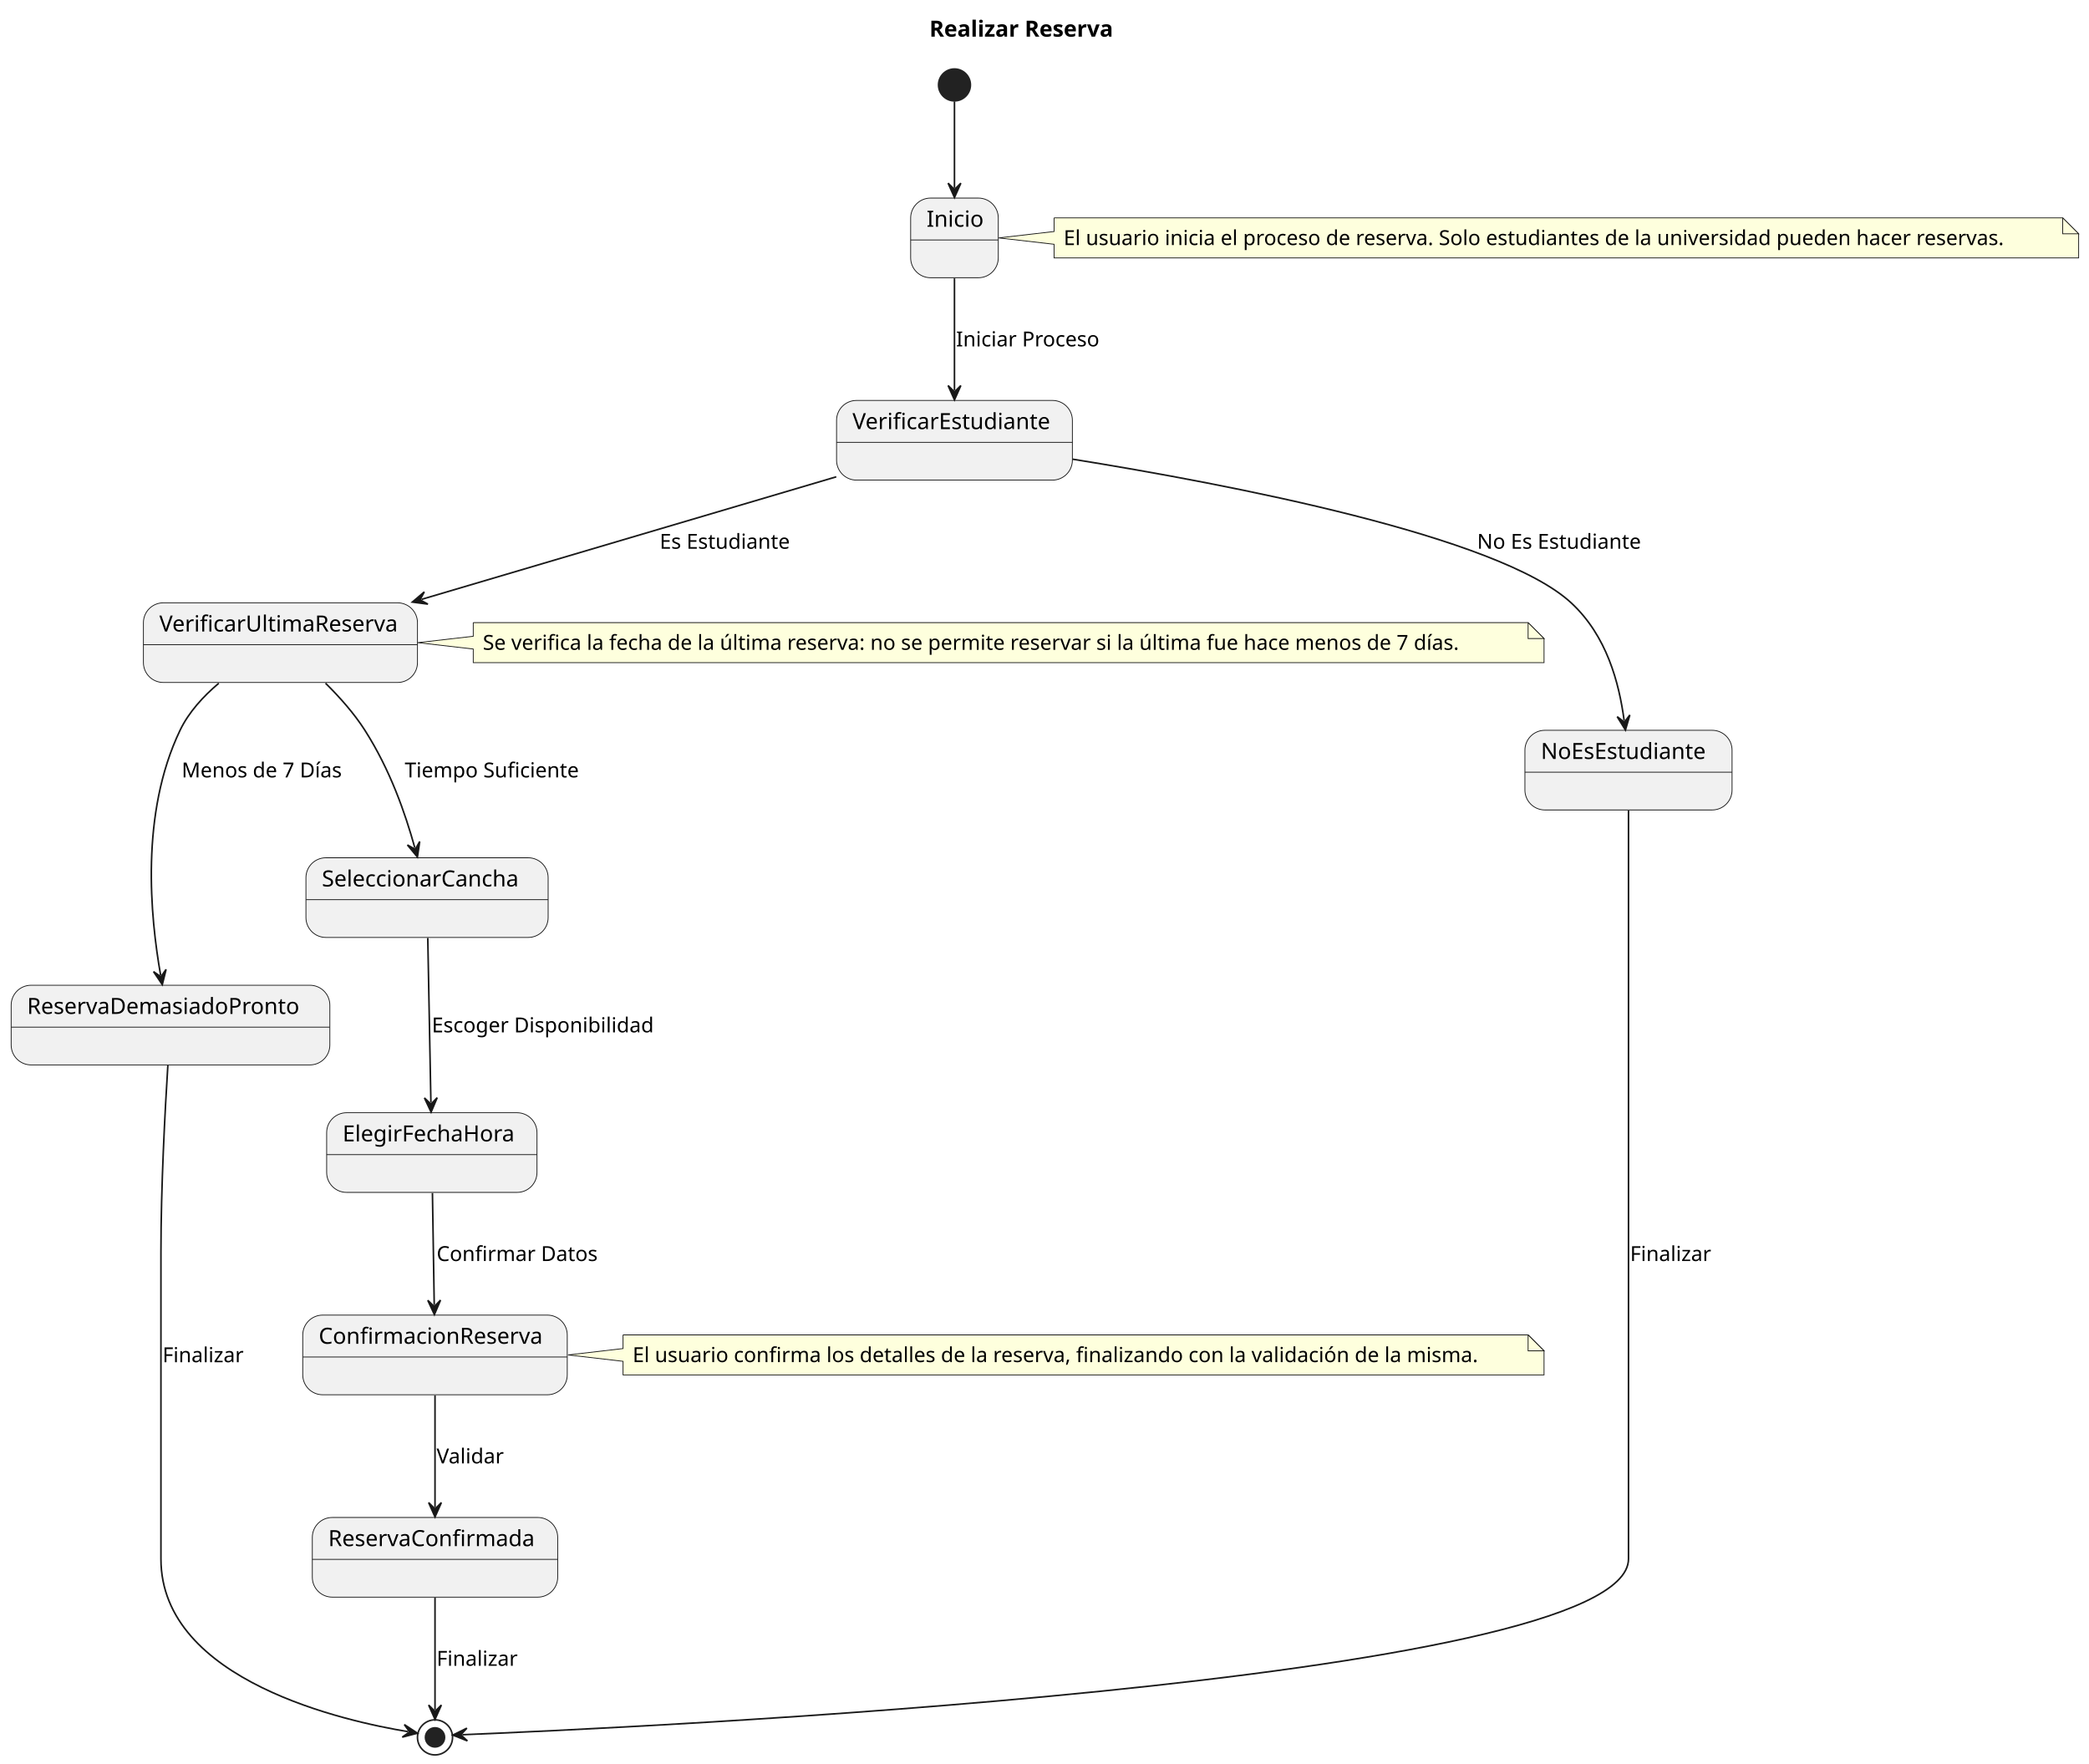
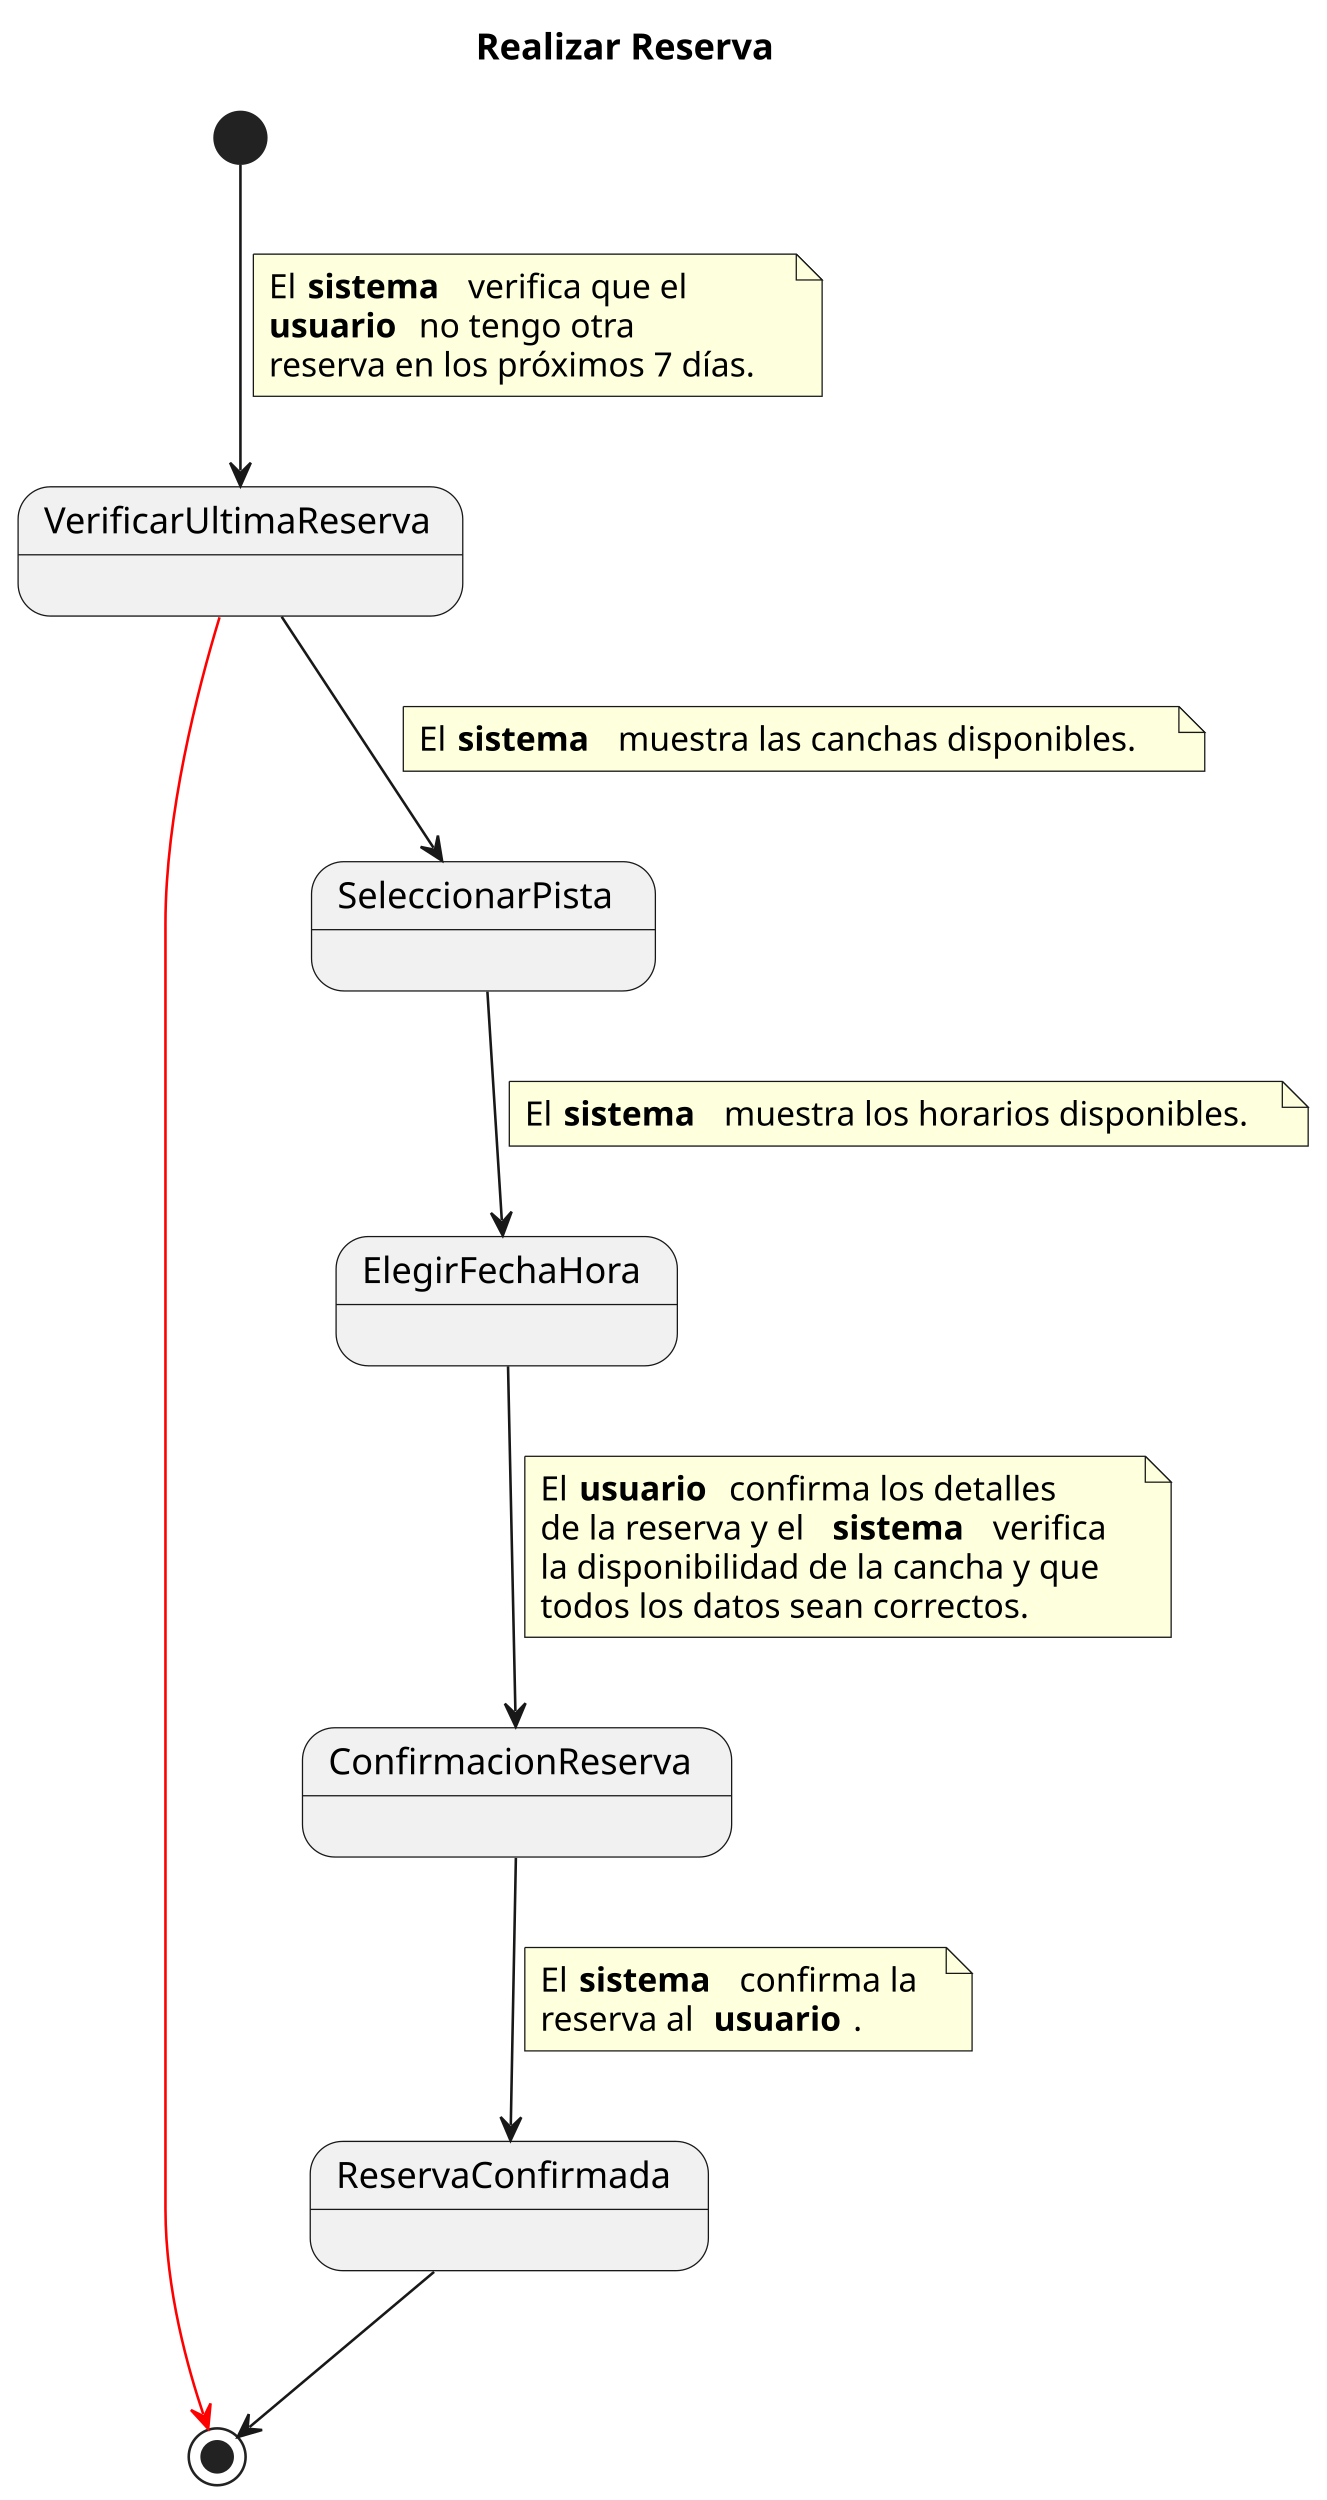
- <svg xmlns="http://www.w3.org/2000/svg" contentStyleType="text/css" height="1107px" preserveAspectRatio="none" style="width:1311px;height:1107px;background:#FFFFFF;" version="1.1" viewBox="0 0 1311 1107" width="1311px" zoomAndPan="magnify">
+ <svg xmlns="http://www.w3.org/2000/svg" contentStyleType="text/css" height="967px" preserveAspectRatio="none" style="width:513px;height:967px;background:#FFFFFF;" version="1.1" viewBox="0 0 513 967" width="513px" zoomAndPan="magnify">
  <defs />
  <g>
-     <text fill="#000000" font-family="sans-serif" font-size="14" font-weight="bold" lengthAdjust="spacing" textLength="131" x="583.25" y="22.995">Realizar Reserva</text>
-     <ellipse cx="599" cy="53.297" fill="#222222" rx="10" ry="10" style="stroke:#222222;stroke-width:1.0;" />
-     <g id="Inicio">
-       <rect fill="#F1F1F1" height="50" rx="12.5" ry="12.5" style="stroke:#181818;stroke-width:0.5;" width="55" x="571.5" y="124.297" />
-       <line style="stroke:#181818;stroke-width:0.5;" x1="571.5" x2="626.5" y1="150.594" y2="150.594" />
-       <text fill="#000000" font-family="sans-serif" font-size="14" lengthAdjust="spacing" textLength="35" x="581.5" y="142.292">Inicio</text>
+     <text fill="#000000" font-family="sans-serif" font-size="14" font-weight="bold" lengthAdjust="spacing" textLength="131" x="184" y="22.995">Realizar Reserva</text>
+     <ellipse cx="93" cy="53.297" fill="#222222" rx="10" ry="10" style="stroke:#222222;stroke-width:1.0;" />
+     <g id="VerificarUltimaReserva">
+       <rect fill="#F1F1F1" height="50" rx="12.5" ry="12.5" style="stroke:#181818;stroke-width:0.5;" width="172" x="7" y="188.297" />
+       <line style="stroke:#181818;stroke-width:0.5;" x1="7" x2="179" y1="214.594" y2="214.594" />
+       <text fill="#000000" font-family="sans-serif" font-size="14" lengthAdjust="spacing" textLength="152" x="17" y="206.292">VerificarUltimaReserva</text>
    </g>
-     <g id="elem_GMN5">
-       <path d="M661.5,136.727 L661.5,145.297 L626.75,149.297 L661.5,153.297 L661.5,161.86 A0,0 0 0 0 661.5,161.86 L1304.5,161.86 A0,0 0 0 0 1304.5,161.86 L1304.5,146.727 L1294.5,136.727 L661.5,136.727 A0,0 0 0 0 661.5,136.727 " fill="#FEFFDD" style="stroke:#181818;stroke-width:0.5;" />
-       <path d="M1294.5,136.727 L1294.5,146.727 L1304.5,146.727 L1294.5,136.727 " fill="#FEFFDD" style="stroke:#181818;stroke-width:0.5;" />
-       <text fill="#000000" font-family="sans-serif" font-size="13" lengthAdjust="spacing" textLength="622" x="667.5" y="153.794">El usuario inicia el proceso de reserva. Solo estudiantes de la universidad pueden hacer reservas.</text>
-     </g>
-     <g id="VerificarEstudiante">
-       <rect fill="#F1F1F1" height="50" rx="12.5" ry="12.5" style="stroke:#181818;stroke-width:0.5;" width="148" x="525" y="251.297" />
-       <line style="stroke:#181818;stroke-width:0.5;" x1="525" x2="673" y1="277.594" y2="277.594" />
-       <text fill="#000000" font-family="sans-serif" font-size="14" lengthAdjust="spacing" textLength="128" x="535" y="269.292">VerificarEstudiante</text>
-     </g>
-     <g id="NoEsEstudiante">
-       <rect fill="#F1F1F1" height="50" rx="12.5" ry="12.5" style="stroke:#181818;stroke-width:0.5;" width="130" x="957" y="458.297" />
-       <line style="stroke:#181818;stroke-width:0.5;" x1="957" x2="1087" y1="484.594" y2="484.594" />
-       <text fill="#000000" font-family="sans-serif" font-size="14" lengthAdjust="spacing" textLength="110" x="967" y="476.292">NoEsEstudiante</text>
-     </g>
-     <g id="VerificarUltimaReserva">
-       <rect fill="#F1F1F1" height="50" rx="12.5" ry="12.5" style="stroke:#181818;stroke-width:0.5;" width="172" x="90" y="378.297" />
-       <line style="stroke:#181818;stroke-width:0.5;" x1="90" x2="262" y1="404.594" y2="404.594" />
-       <text fill="#000000" font-family="sans-serif" font-size="14" lengthAdjust="spacing" textLength="152" x="100" y="396.292">VerificarUltimaReserva</text>
-     </g>
-     <g id="elem_GMN14">
-       <path d="M297,390.727 L297,399.297 L262.13,403.297 L297,407.297 L297,415.86 A0,0 0 0 0 297,415.86 L969,415.86 A0,0 0 0 0 969,415.86 L969,400.727 L959,390.727 L297,390.727 A0,0 0 0 0 297,390.727 " fill="#FEFFDD" style="stroke:#181818;stroke-width:0.5;" />
-       <path d="M959,390.727 L959,400.727 L969,400.727 L959,390.727 " fill="#FEFFDD" style="stroke:#181818;stroke-width:0.5;" />
-       <text fill="#000000" font-family="sans-serif" font-size="13" lengthAdjust="spacing" textLength="651" x="303" y="407.794">Se verifica la fecha de la última reserva: no se permite reservar si la última fue hace menos de 7 días.</text>
-     </g>
-     <g id="ReservaDemasiadoPronto">
-       <rect fill="#F1F1F1" height="50" rx="12.5" ry="12.5" style="stroke:#181818;stroke-width:0.5;" width="200" x="7" y="618.297" />
-       <line style="stroke:#181818;stroke-width:0.5;" x1="7" x2="207" y1="644.594" y2="644.594" />
-       <text fill="#000000" font-family="sans-serif" font-size="14" lengthAdjust="spacing" textLength="180" x="17" y="636.292">ReservaDemasiadoPronto</text>
-     </g>
-     <g id="SeleccionarCancha">
-       <rect fill="#F1F1F1" height="50" rx="12.5" ry="12.5" style="stroke:#181818;stroke-width:0.5;" width="152" x="192" y="538.297" />
-       <line style="stroke:#181818;stroke-width:0.5;" x1="192" x2="344" y1="564.594" y2="564.594" />
-       <text fill="#000000" font-family="sans-serif" font-size="14" lengthAdjust="spacing" textLength="132" x="202" y="556.292">SeleccionarCancha</text>
+     <g id="SeleccionarPista">
+       <rect fill="#F1F1F1" height="50" rx="12.5" ry="12.5" style="stroke:#181818;stroke-width:0.5;" width="133" x="120.5" y="333.297" />
+       <line style="stroke:#181818;stroke-width:0.5;" x1="120.5" x2="253.5" y1="359.594" y2="359.594" />
+       <text fill="#000000" font-family="sans-serif" font-size="14" lengthAdjust="spacing" textLength="113" x="130.5" y="351.292">SeleccionarPista</text>
    </g>
    <g id="ElegirFechaHora">
-       <rect fill="#F1F1F1" height="50" rx="12.5" ry="12.5" style="stroke:#181818;stroke-width:0.5;" width="132" x="205" y="698.297" />
-       <line style="stroke:#181818;stroke-width:0.5;" x1="205" x2="337" y1="724.594" y2="724.594" />
-       <text fill="#000000" font-family="sans-serif" font-size="14" lengthAdjust="spacing" textLength="112" x="215" y="716.292">ElegirFechaHora</text>
+       <rect fill="#F1F1F1" height="50" rx="12.5" ry="12.5" style="stroke:#181818;stroke-width:0.5;" width="132" x="130" y="478.297" />
+       <line style="stroke:#181818;stroke-width:0.5;" x1="130" x2="262" y1="504.594" y2="504.594" />
+       <text fill="#000000" font-family="sans-serif" font-size="14" lengthAdjust="spacing" textLength="112" x="140" y="496.292">ElegirFechaHora</text>
    </g>
    <g id="ConfirmacionReserva">
-       <rect fill="#F1F1F1" height="50" rx="12.5" ry="12.5" style="stroke:#181818;stroke-width:0.5;" width="166" x="190" y="825.297" />
-       <line style="stroke:#181818;stroke-width:0.5;" x1="190" x2="356" y1="851.594" y2="851.594" />
-       <text fill="#000000" font-family="sans-serif" font-size="14" lengthAdjust="spacing" textLength="146" x="200" y="843.292">ConfirmacionReserva</text>
-     </g>
-     <g id="elem_GMN25">
-       <path d="M391,837.727 L391,846.297 L356.47,850.297 L391,854.297 L391,862.86 A0,0 0 0 0 391,862.86 L969,862.86 A0,0 0 0 0 969,862.86 L969,847.727 L959,837.727 L391,837.727 A0,0 0 0 0 391,837.727 " fill="#FEFFDD" style="stroke:#181818;stroke-width:0.5;" />
-       <path d="M959,837.727 L959,847.727 L969,847.727 L959,837.727 " fill="#FEFFDD" style="stroke:#181818;stroke-width:0.5;" />
-       <text fill="#000000" font-family="sans-serif" font-size="13" lengthAdjust="spacing" textLength="557" x="397" y="854.794">El usuario confirma los detalles de la reserva, finalizando con la validación de la misma.</text>
+       <rect fill="#F1F1F1" height="50" rx="12.5" ry="12.5" style="stroke:#181818;stroke-width:0.5;" width="166" x="117" y="668.297" />
+       <line style="stroke:#181818;stroke-width:0.5;" x1="117" x2="283" y1="694.594" y2="694.594" />
+       <text fill="#000000" font-family="sans-serif" font-size="14" lengthAdjust="spacing" textLength="146" x="127" y="686.292">ConfirmacionReserva</text>
    </g>
    <g id="ReservaConfirmada">
-       <rect fill="#F1F1F1" height="50" rx="12.5" ry="12.5" style="stroke:#181818;stroke-width:0.5;" width="154" x="196" y="952.297" />
-       <line style="stroke:#181818;stroke-width:0.5;" x1="196" x2="350" y1="978.594" y2="978.594" />
-       <text fill="#000000" font-family="sans-serif" font-size="14" lengthAdjust="spacing" textLength="134" x="206" y="970.292">ReservaConfirmada</text>
+       <rect fill="#F1F1F1" height="50" rx="12.5" ry="12.5" style="stroke:#181818;stroke-width:0.5;" width="154" x="120" y="828.297" />
+       <line style="stroke:#181818;stroke-width:0.5;" x1="120" x2="274" y1="854.594" y2="854.594" />
+       <text fill="#000000" font-family="sans-serif" font-size="14" lengthAdjust="spacing" textLength="134" x="130" y="846.292">ReservaConfirmada</text>
    </g>
-     <ellipse cx="273" cy="1090.297" fill="none" rx="11" ry="11" style="stroke:#222222;stroke-width:1.0;" />
-     <ellipse cx="273" cy="1090.297" fill="#222222" rx="6" ry="6" style="stroke:#222222;stroke-width:1.0;" />
-     <g id="link_*start*_Inicio">
-       <path d="M599,63.657 C599,77.587 599,98.247 599,117.947 " fill="none" id="*start*-to-Inicio" style="stroke:#181818;stroke-width:1.0;" />
-       <polygon fill="#181818" points="599,123.947,603,114.947,599,118.947,595,114.947,599,123.947" style="stroke:#181818;stroke-width:1.0;" />
+     <ellipse cx="84" cy="950.297" fill="none" rx="11" ry="11" style="stroke:#222222;stroke-width:1.0;" />
+     <ellipse cx="84" cy="950.297" fill="#222222" rx="6" ry="6" style="stroke:#222222;stroke-width:1.0;" />
+     <g id="link_*start*_VerificarUltimaReserva">
+       <path d="M93,63.707 C93,87.827 93,146.437 93,181.997 " fill="none" id="*start*-to-VerificarUltimaReserva" style="stroke:#181818;stroke-width:1.0;" />
+       <polygon fill="#181818" points="93,187.997,97,178.997,93,182.997,89,178.997,93,187.997" style="stroke:#181818;stroke-width:1.0;" />
+       <path d="M98,98.297 L98,153.297 L318,153.297 L318,108.297 L308,98.297 L98,98.297 " fill="#FEFFDD" style="stroke:#181818;stroke-width:0.5;" />
+       <path d="M308,98.297 L308,108.297 L318,108.297 L308,98.297 " fill="#FEFFDD" style="stroke:#181818;stroke-width:0.5;" />
+       <text fill="#000000" font-family="sans-serif" font-size="13" lengthAdjust="spacing" textLength="11" x="104" y="115.364">El</text>
+       <text fill="#000000" font-family="sans-serif" font-size="13" font-weight="bold" lengthAdjust="spacing" textLength="58" x="119" y="115.364">sistema</text>
+       <text fill="#000000" font-family="sans-serif" font-size="13" lengthAdjust="spacing" textLength="88" x="181" y="115.364">verifica que el</text>
+       <text fill="#000000" font-family="sans-serif" font-size="13" font-weight="bold" lengthAdjust="spacing" textLength="54" x="104" y="130.497">usuario</text>
+       <text fill="#000000" font-family="sans-serif" font-size="13" lengthAdjust="spacing" textLength="87" x="162" y="130.497">no tengo otra</text>
+       <text fill="#000000" font-family="sans-serif" font-size="13" lengthAdjust="spacing" textLength="199" x="104" y="145.629">reserva en los próximos 7 días.</text>
    </g>
-     <g id="link_Inicio_VerificarEstudiante">
-       <path d="M599,174.697 C599,196.717 599,222.957 599,244.957 " fill="none" id="Inicio-to-VerificarEstudiante" style="stroke:#181818;stroke-width:1.0;" />
-       <polygon fill="#181818" points="599,250.957,603,241.957,599,245.957,595,241.957,599,250.957" style="stroke:#181818;stroke-width:1.0;" />
-       <text fill="#000000" font-family="sans-serif" font-size="13" lengthAdjust="spacing" textLength="92" x="600" y="217.364">Iniciar Proceso</text>
+     <g id="link_VerificarUltimaReserva_SeleccionarPista">
+       <path d="M108.95,238.557 C126.23,264.847 150.363,301.564 167.684,327.904 " fill="none" id="VerificarUltimaReserva-to-SeleccionarPista" style="stroke:#181818;stroke-width:1.0;" />
+       <polygon fill="#181818" points="170.98,332.917,169.377,323.199,168.233,328.739,162.693,327.595,170.98,332.917" style="stroke:#181818;stroke-width:1.0;" />
+       <path d="M156,273.297 L156,298.297 L466,298.297 L466,283.297 L456,273.297 L156,273.297 " fill="#FEFFDD" style="stroke:#181818;stroke-width:0.5;" />
+       <path d="M456,273.297 L456,283.297 L466,283.297 L456,273.297 " fill="#FEFFDD" style="stroke:#181818;stroke-width:0.5;" />
+       <text fill="#000000" font-family="sans-serif" font-size="13" lengthAdjust="spacing" textLength="11" x="162" y="290.364">El</text>
+       <text fill="#000000" font-family="sans-serif" font-size="13" font-weight="bold" lengthAdjust="spacing" textLength="58" x="177" y="290.364">sistema</text>
+       <text fill="#000000" font-family="sans-serif" font-size="13" lengthAdjust="spacing" textLength="212" x="239" y="290.364">muestra las canchas disponibles.</text>
    </g>
-     <g id="link_VerificarEstudiante_NoEsEstudiante">
-       <path d="M673.09,288.157 C772.21,304.077 940.76,336.457 986,378.297 C1008.44,399.057 1016.088,428.541 1019.278,452.201 " fill="none" id="VerificarEstudiante-to-NoEsEstudiante" style="stroke:#181818;stroke-width:1.0;" />
-       <polygon fill="#181818" points="1020.08,458.147,1022.842,448.693,1019.412,453.192,1014.913,449.762,1020.08,458.147" style="stroke:#181818;stroke-width:1.0;" />
-       <text fill="#000000" font-family="sans-serif" font-size="13" lengthAdjust="spacing" textLength="109" x="927" y="344.364">No Es Estudiante</text>
-     </g>
-     <g id="link_VerificarEstudiante_VerificarUltimaReserva">
-       <path d="M524.83,299.217 C450.44,321.197 341.844,353.286 264.534,376.136 " fill="none" id="VerificarEstudiante-to-VerificarUltimaReserva" style="stroke:#181818;stroke-width:1.0;" />
-       <polygon fill="#181818" points="258.78,377.837,268.545,379.122,263.575,376.42,266.277,371.45,258.78,377.837" style="stroke:#181818;stroke-width:1.0;" />
-       <text fill="#000000" font-family="sans-serif" font-size="13" lengthAdjust="spacing" textLength="87" x="414" y="344.364">Es Estudiante</text>
-     </g>
-     <g id="link_VerificarUltimaReserva_ReservaDemasiadoPronto">
-       <path d="M137.3,428.777 C127.64,436.917 118.48,446.867 113,458.297 C87.9,510.597 94.338,575.318 100.808,611.998 " fill="none" id="VerificarUltimaReserva-to-ReservaDemasiadoPronto" style="stroke:#181818;stroke-width:1.0;" />
-       <polygon fill="#181818" points="101.85,617.907,104.226,608.349,100.981,612.983,96.347,609.739,101.85,617.907" style="stroke:#181818;stroke-width:1.0;" />
-       <text fill="#000000" font-family="sans-serif" font-size="13" lengthAdjust="spacing" textLength="106" x="114" y="487.864">Menos de 7 Días</text>
-     </g>
-     <g id="link_VerificarUltimaReserva_SeleccionarCancha">
-       <path d="M204.29,428.747 C213.07,437.407 222.22,447.667 229,458.297 C244.96,483.337 254.217,510.108 260.347,532.068 " fill="none" id="VerificarUltimaReserva-to-SeleccionarCancha" style="stroke:#181818;stroke-width:1.0;" />
-       <polygon fill="#181818" points="261.96,537.847,263.393,528.103,260.616,533.031,255.688,530.254,261.96,537.847" style="stroke:#181818;stroke-width:1.0;" />
-       <text fill="#000000" font-family="sans-serif" font-size="13" lengthAdjust="spacing" textLength="114" x="254" y="487.864">Tiempo Suficiente</text>
-     </g>
-     <g id="link_SeleccionarCancha_ElegirFechaHora">
-       <path d="M268.46,588.637 C269.03,618.327 269.855,662.228 270.425,691.928 " fill="none" id="SeleccionarCancha-to-ElegirFechaHora" style="stroke:#181818;stroke-width:1.0;" />
-       <polygon fill="#181818" points="270.54,697.927,274.367,688.852,270.444,692.928,266.368,689.005,270.54,697.927" style="stroke:#181818;stroke-width:1.0;" />
-       <text fill="#000000" font-family="sans-serif" font-size="13" lengthAdjust="spacing" textLength="143" x="271" y="647.864">Escoger Disponibilidad</text>
+     <g id="link_SeleccionarPista_ElegirFechaHora">
+       <path d="M188.53,383.557 C190.18,409.847 192.433,445.589 194.093,471.929 " fill="none" id="SeleccionarPista-to-ElegirFechaHora" style="stroke:#181818;stroke-width:1.0;" />
+       <polygon fill="#181818" points="194.47,477.917,197.896,468.683,194.155,472.927,189.912,469.186,194.47,477.917" style="stroke:#181818;stroke-width:1.0;" />
+       <path d="M197,418.297 L197,443.297 L506,443.297 L506,428.297 L496,418.297 L197,418.297 " fill="#FEFFDD" style="stroke:#181818;stroke-width:0.5;" />
+       <path d="M496,418.297 L496,428.297 L506,428.297 L496,418.297 " fill="#FEFFDD" style="stroke:#181818;stroke-width:0.5;" />
+       <text fill="#000000" font-family="sans-serif" font-size="13" lengthAdjust="spacing" textLength="11" x="203" y="435.364">El</text>
+       <text fill="#000000" font-family="sans-serif" font-size="13" font-weight="bold" lengthAdjust="spacing" textLength="58" x="218" y="435.364">sistema</text>
+       <text fill="#000000" font-family="sans-serif" font-size="13" lengthAdjust="spacing" textLength="211" x="280" y="435.364">muestra los horarios disponibles.</text>
    </g>
    <g id="link_ElegirFechaHora_ConfirmacionReserva">
-       <path d="M271.39,748.697 C271.74,770.717 272.165,796.958 272.515,818.958 " fill="none" id="ElegirFechaHora-to-ConfirmacionReserva" style="stroke:#181818;stroke-width:1.0;" />
-       <polygon fill="#181818" points="272.61,824.957,276.466,815.894,272.531,819.957,268.467,816.022,272.61,824.957" style="stroke:#181818;stroke-width:1.0;" />
-       <text fill="#000000" font-family="sans-serif" font-size="13" lengthAdjust="spacing" textLength="105" x="274" y="791.364">Confirmar Datos</text>
+       <path d="M196.51,528.487 C197.28,564.487 198.582,625.778 199.352,661.898 " fill="none" id="ElegirFechaHora-to-ConfirmacionReserva" style="stroke:#181818;stroke-width:1.0;" />
+       <polygon fill="#181818" points="199.48,667.897,203.287,658.814,199.373,662.898,195.289,658.984,199.48,667.897" style="stroke:#181818;stroke-width:1.0;" />
+       <path d="M203,563.297 L203,633.297 L453,633.297 L453,573.297 L443,563.297 L203,563.297 " fill="#FEFFDD" style="stroke:#181818;stroke-width:0.5;" />
+       <path d="M443,563.297 L443,573.297 L453,573.297 L443,563.297 " fill="#FEFFDD" style="stroke:#181818;stroke-width:0.5;" />
+       <text fill="#000000" font-family="sans-serif" font-size="13" lengthAdjust="spacing" textLength="11" x="209" y="580.364">El</text>
+       <text fill="#000000" font-family="sans-serif" font-size="13" font-weight="bold" lengthAdjust="spacing" textLength="54" x="224" y="580.364">usuario</text>
+       <text fill="#000000" font-family="sans-serif" font-size="13" lengthAdjust="spacing" textLength="132" x="282" y="580.364">confirma los detalles</text>
+       <text fill="#000000" font-family="sans-serif" font-size="13" lengthAdjust="spacing" textLength="109" x="209" y="595.497">de la reserva y el</text>
+       <text fill="#000000" font-family="sans-serif" font-size="13" font-weight="bold" lengthAdjust="spacing" textLength="58" x="322" y="595.497">sistema</text>
+       <text fill="#000000" font-family="sans-serif" font-size="13" lengthAdjust="spacing" textLength="45" x="384" y="595.497">verifica</text>
+       <text fill="#000000" font-family="sans-serif" font-size="13" lengthAdjust="spacing" textLength="225" x="209" y="610.629">la disponibilidad de la cancha y que</text>
+       <text fill="#000000" font-family="sans-serif" font-size="13" lengthAdjust="spacing" textLength="201" x="209" y="625.762">todos los datos sean correctos.</text>
    </g>
    <g id="link_ConfirmacionReserva_ReservaConfirmada">
-       <path d="M273,875.697 C273,897.717 273,923.957 273,945.957 " fill="none" id="ConfirmacionReserva-to-ReservaConfirmada" style="stroke:#181818;stroke-width:1.0;" />
-       <polygon fill="#181818" points="273,951.957,277,942.957,273,946.957,269,942.957,273,951.957" style="stroke:#181818;stroke-width:1.0;" />
-       <text fill="#000000" font-family="sans-serif" font-size="13" lengthAdjust="spacing" textLength="44" x="274" y="918.364">Validar</text>
+       <path d="M199.54,718.637 C198.97,748.327 198.145,792.228 197.575,821.928 " fill="none" id="ConfirmacionReserva-to-ReservaConfirmada" style="stroke:#181818;stroke-width:1.0;" />
+       <polygon fill="#181818" points="197.46,827.927,201.632,819.005,197.556,822.928,193.633,818.852,197.46,827.927" style="stroke:#181818;stroke-width:1.0;" />
+       <path d="M203,753.297 L203,793.297 L376,793.297 L376,763.297 L366,753.297 L203,753.297 " fill="#FEFFDD" style="stroke:#181818;stroke-width:0.5;" />
+       <path d="M366,753.297 L366,763.297 L376,763.297 L366,753.297 " fill="#FEFFDD" style="stroke:#181818;stroke-width:0.5;" />
+       <text fill="#000000" font-family="sans-serif" font-size="13" lengthAdjust="spacing" textLength="11" x="209" y="770.364">El</text>
+       <text fill="#000000" font-family="sans-serif" font-size="13" font-weight="bold" lengthAdjust="spacing" textLength="58" x="224" y="770.364">sistema</text>
+       <text fill="#000000" font-family="sans-serif" font-size="13" lengthAdjust="spacing" textLength="71" x="286" y="770.364">confirma la</text>
+       <text fill="#000000" font-family="sans-serif" font-size="13" lengthAdjust="spacing" textLength="63" x="209" y="785.497">reserva al</text>
+       <text fill="#000000" font-family="sans-serif" font-size="13" font-weight="bold" lengthAdjust="spacing" textLength="54" x="276" y="785.497">usuario</text>
+       <text fill="#000000" font-family="sans-serif" font-size="13" lengthAdjust="spacing" textLength="4" x="330" y="785.497">.</text>
    </g>
    <g id="link_ReservaConfirmada_*end*">
-       <path d="M273,1002.657 C273,1026.527 273,1055.757 273,1073.007 " fill="none" id="ReservaConfirmada-to-*end*" style="stroke:#181818;stroke-width:1.0;" />
-       <polygon fill="#181818" points="273,1079.007,277,1070.007,273,1074.007,269,1070.007,273,1079.007" style="stroke:#181818;stroke-width:1.0;" />
-       <text fill="#000000" font-family="sans-serif" font-size="13" lengthAdjust="spacing" textLength="52" x="274" y="1045.364">Finalizar</text>
+       <path d="M167.9,878.757 C142.53,900.097 112.021,925.734 96.511,938.784 " fill="none" id="ReservaConfirmada-to-*end*" style="stroke:#181818;stroke-width:1.0;" />
+       <polygon fill="#181818" points="91.92,942.647,101.382,939.913,95.746,939.428,96.231,933.792,91.92,942.647" style="stroke:#181818;stroke-width:1.0;" />
    </g>
-     <g id="link_NoEsEstudiante_*end*">
-       <path d="M1022,508.657 C1022,539.687 1022,594.977 1022,642.297 C1022,642.297 1022,642.297 1022,978.297 C1022,1056.347 383.335,1084.876 290.165,1088.626 " fill="none" id="NoEsEstudiante-to-*end*" style="stroke:#181818;stroke-width:1.0;" />
-       <polygon fill="#181818" points="284.17,1088.867,293.324,1092.502,289.166,1088.666,293.002,1084.508,284.17,1088.867" style="stroke:#181818;stroke-width:1.0;" />
-       <text fill="#000000" font-family="sans-serif" font-size="13" lengthAdjust="spacing" textLength="52" x="1023" y="791.364">Finalizar</text>
-     </g>
-     <g id="link_ReservaDemasiadoPronto_*end*">
-       <path d="M105.34,668.567 C103.57,696.747 101,744.617 101,785.797 C101,785.797 101,785.797 101,978.297 C101,1055.237 218.1,1080.452 256.06,1086.702 " fill="none" id="ReservaDemasiadoPronto-to-*end*" style="stroke:#181818;stroke-width:1.0;" />
-       <polygon fill="#181818" points="261.98,1087.677,253.749,1082.268,257.046,1086.865,252.45,1090.162,261.98,1087.677" style="stroke:#181818;stroke-width:1.0;" />
-       <text fill="#000000" font-family="sans-serif" font-size="13" lengthAdjust="spacing" textLength="52" x="102" y="854.864">Finalizar</text>
+     <g id="link_VerificarUltimaReserva_*end*">
+       <path d="M84.92,238.787 C76.34,267.027 64,314.997 64,357.297 C64,357.297 64,357.297 64,854.297 C64,885.987 72.883,916.678 78.613,933.768 " fill="none" id="VerificarUltimaReserva-to-*end*" style="stroke:#FF0000;stroke-width:1.0;" />
+       <polygon fill="#FF0000" points="80.52,939.457,81.451,929.652,78.93,934.716,73.867,932.195,80.52,939.457" style="stroke:#FF0000;stroke-width:1.0;" />
    </g>
  </g>
</svg>
